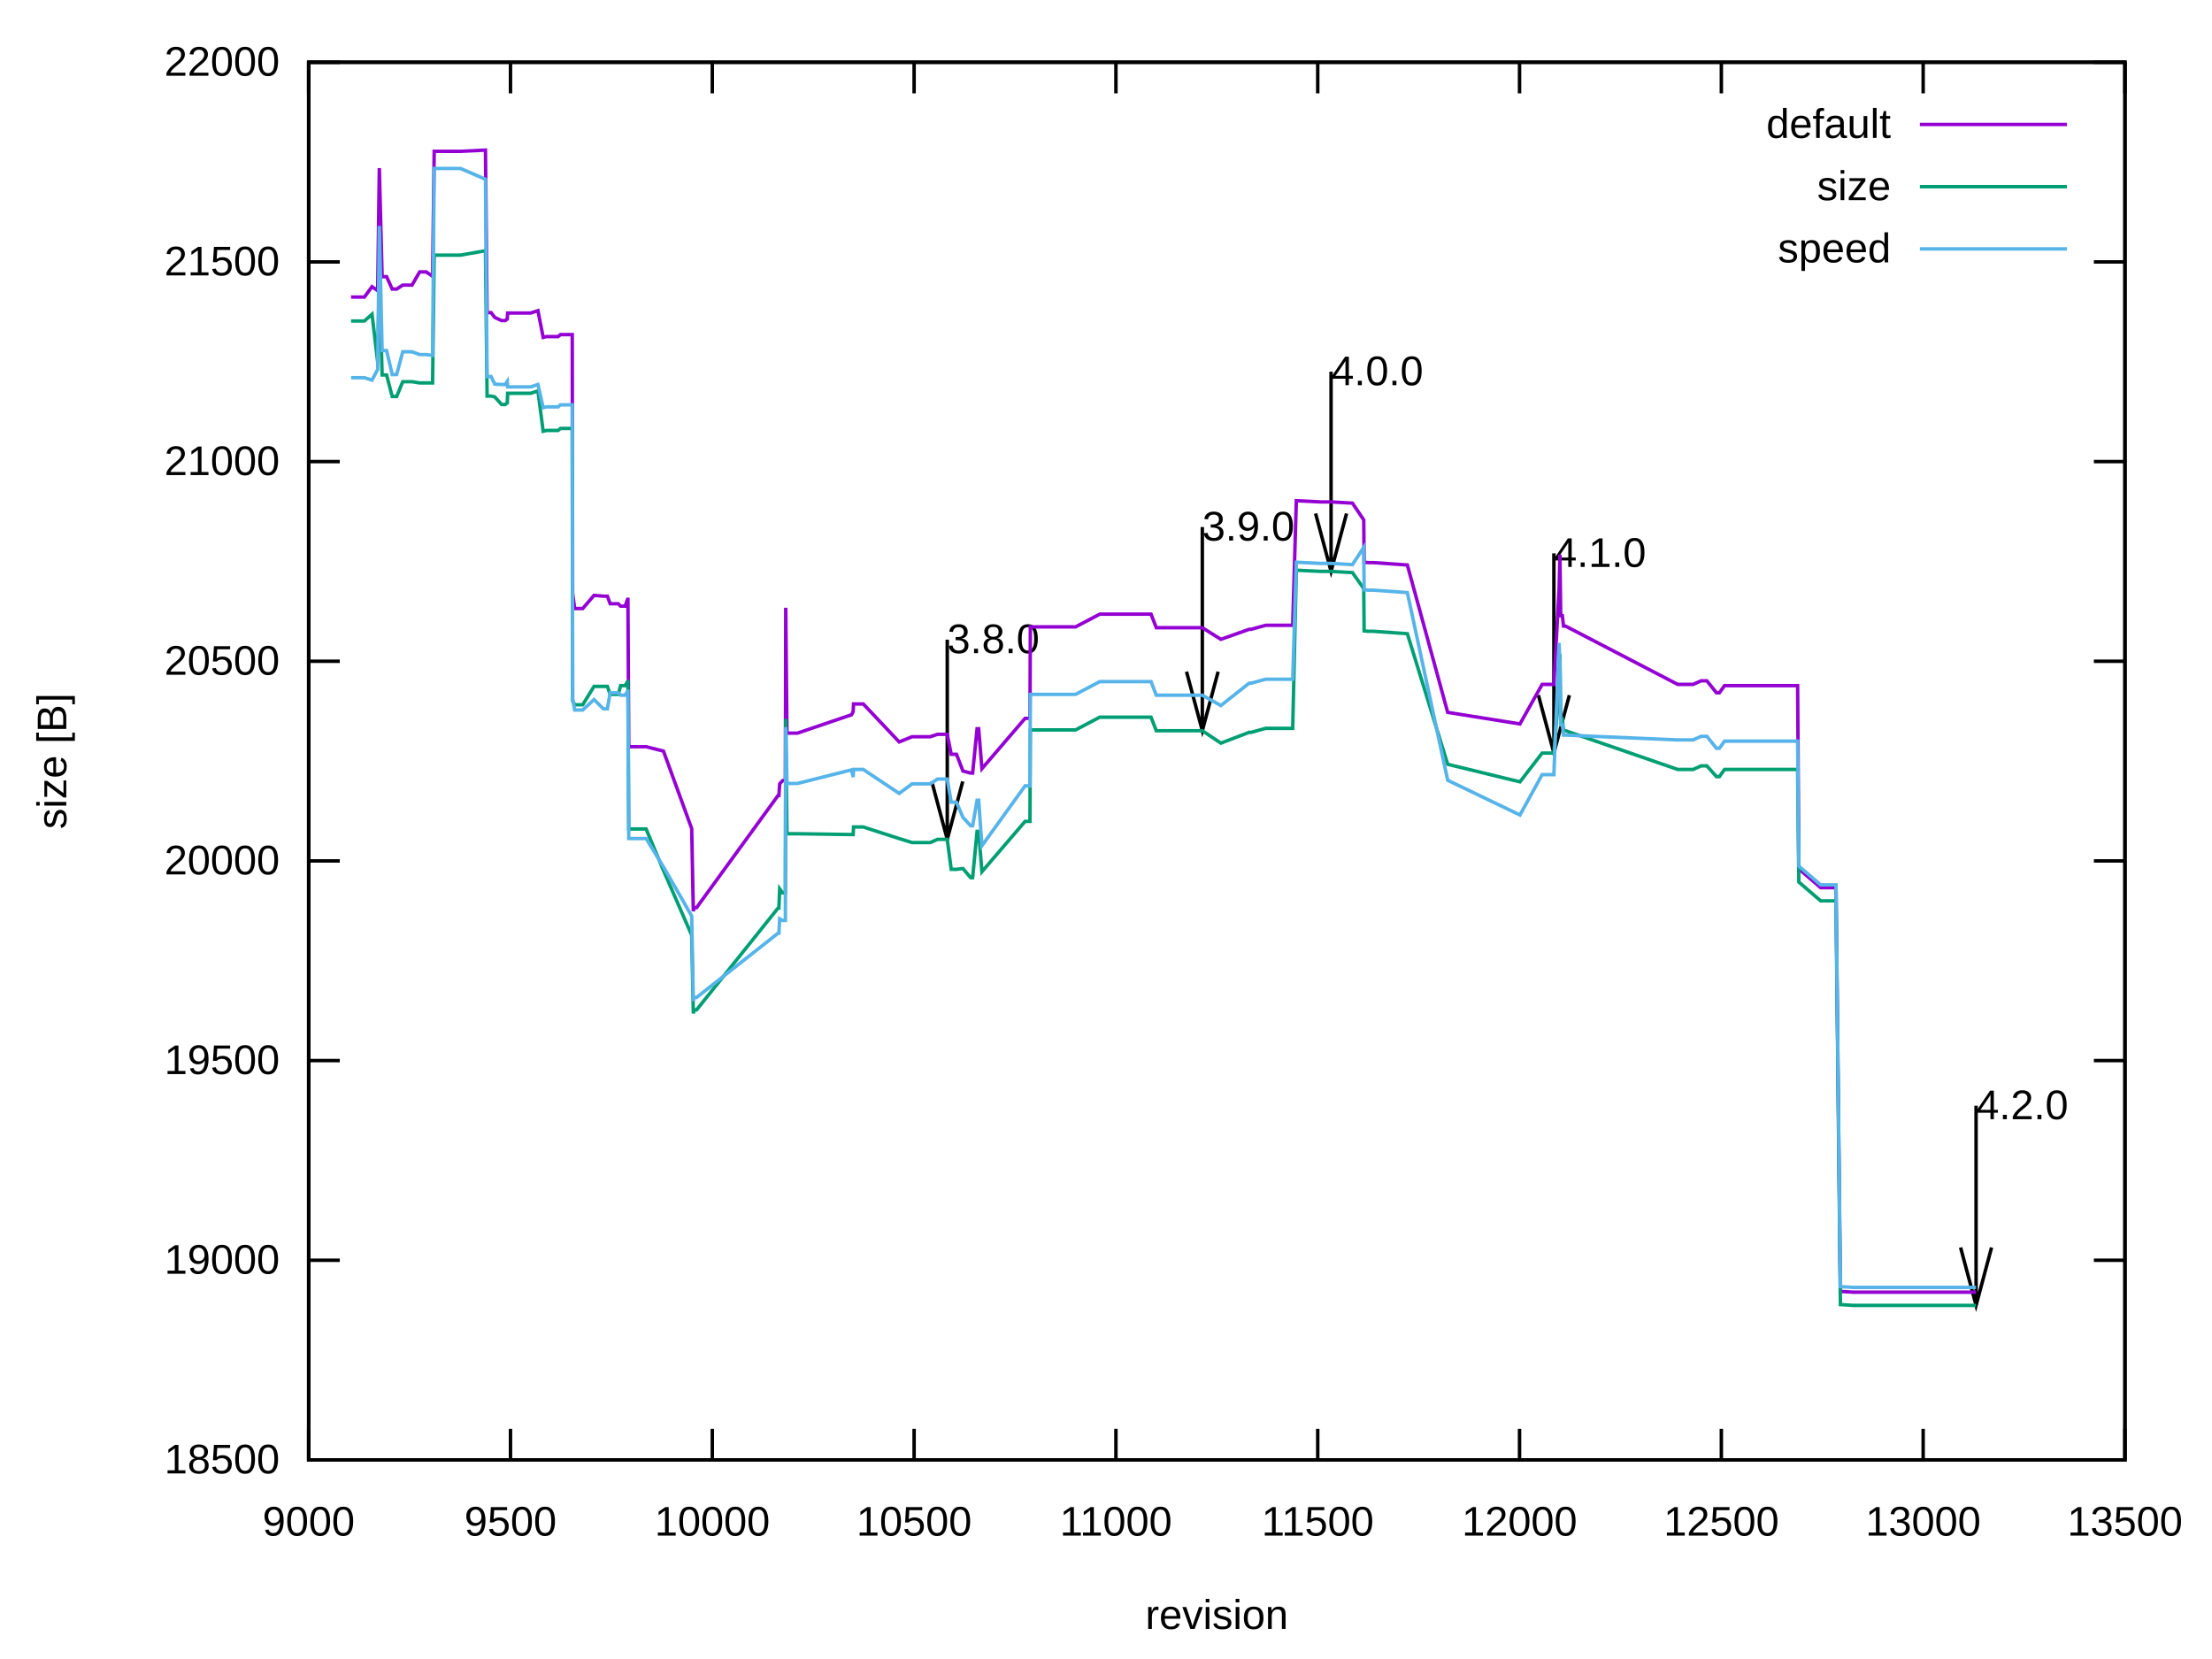
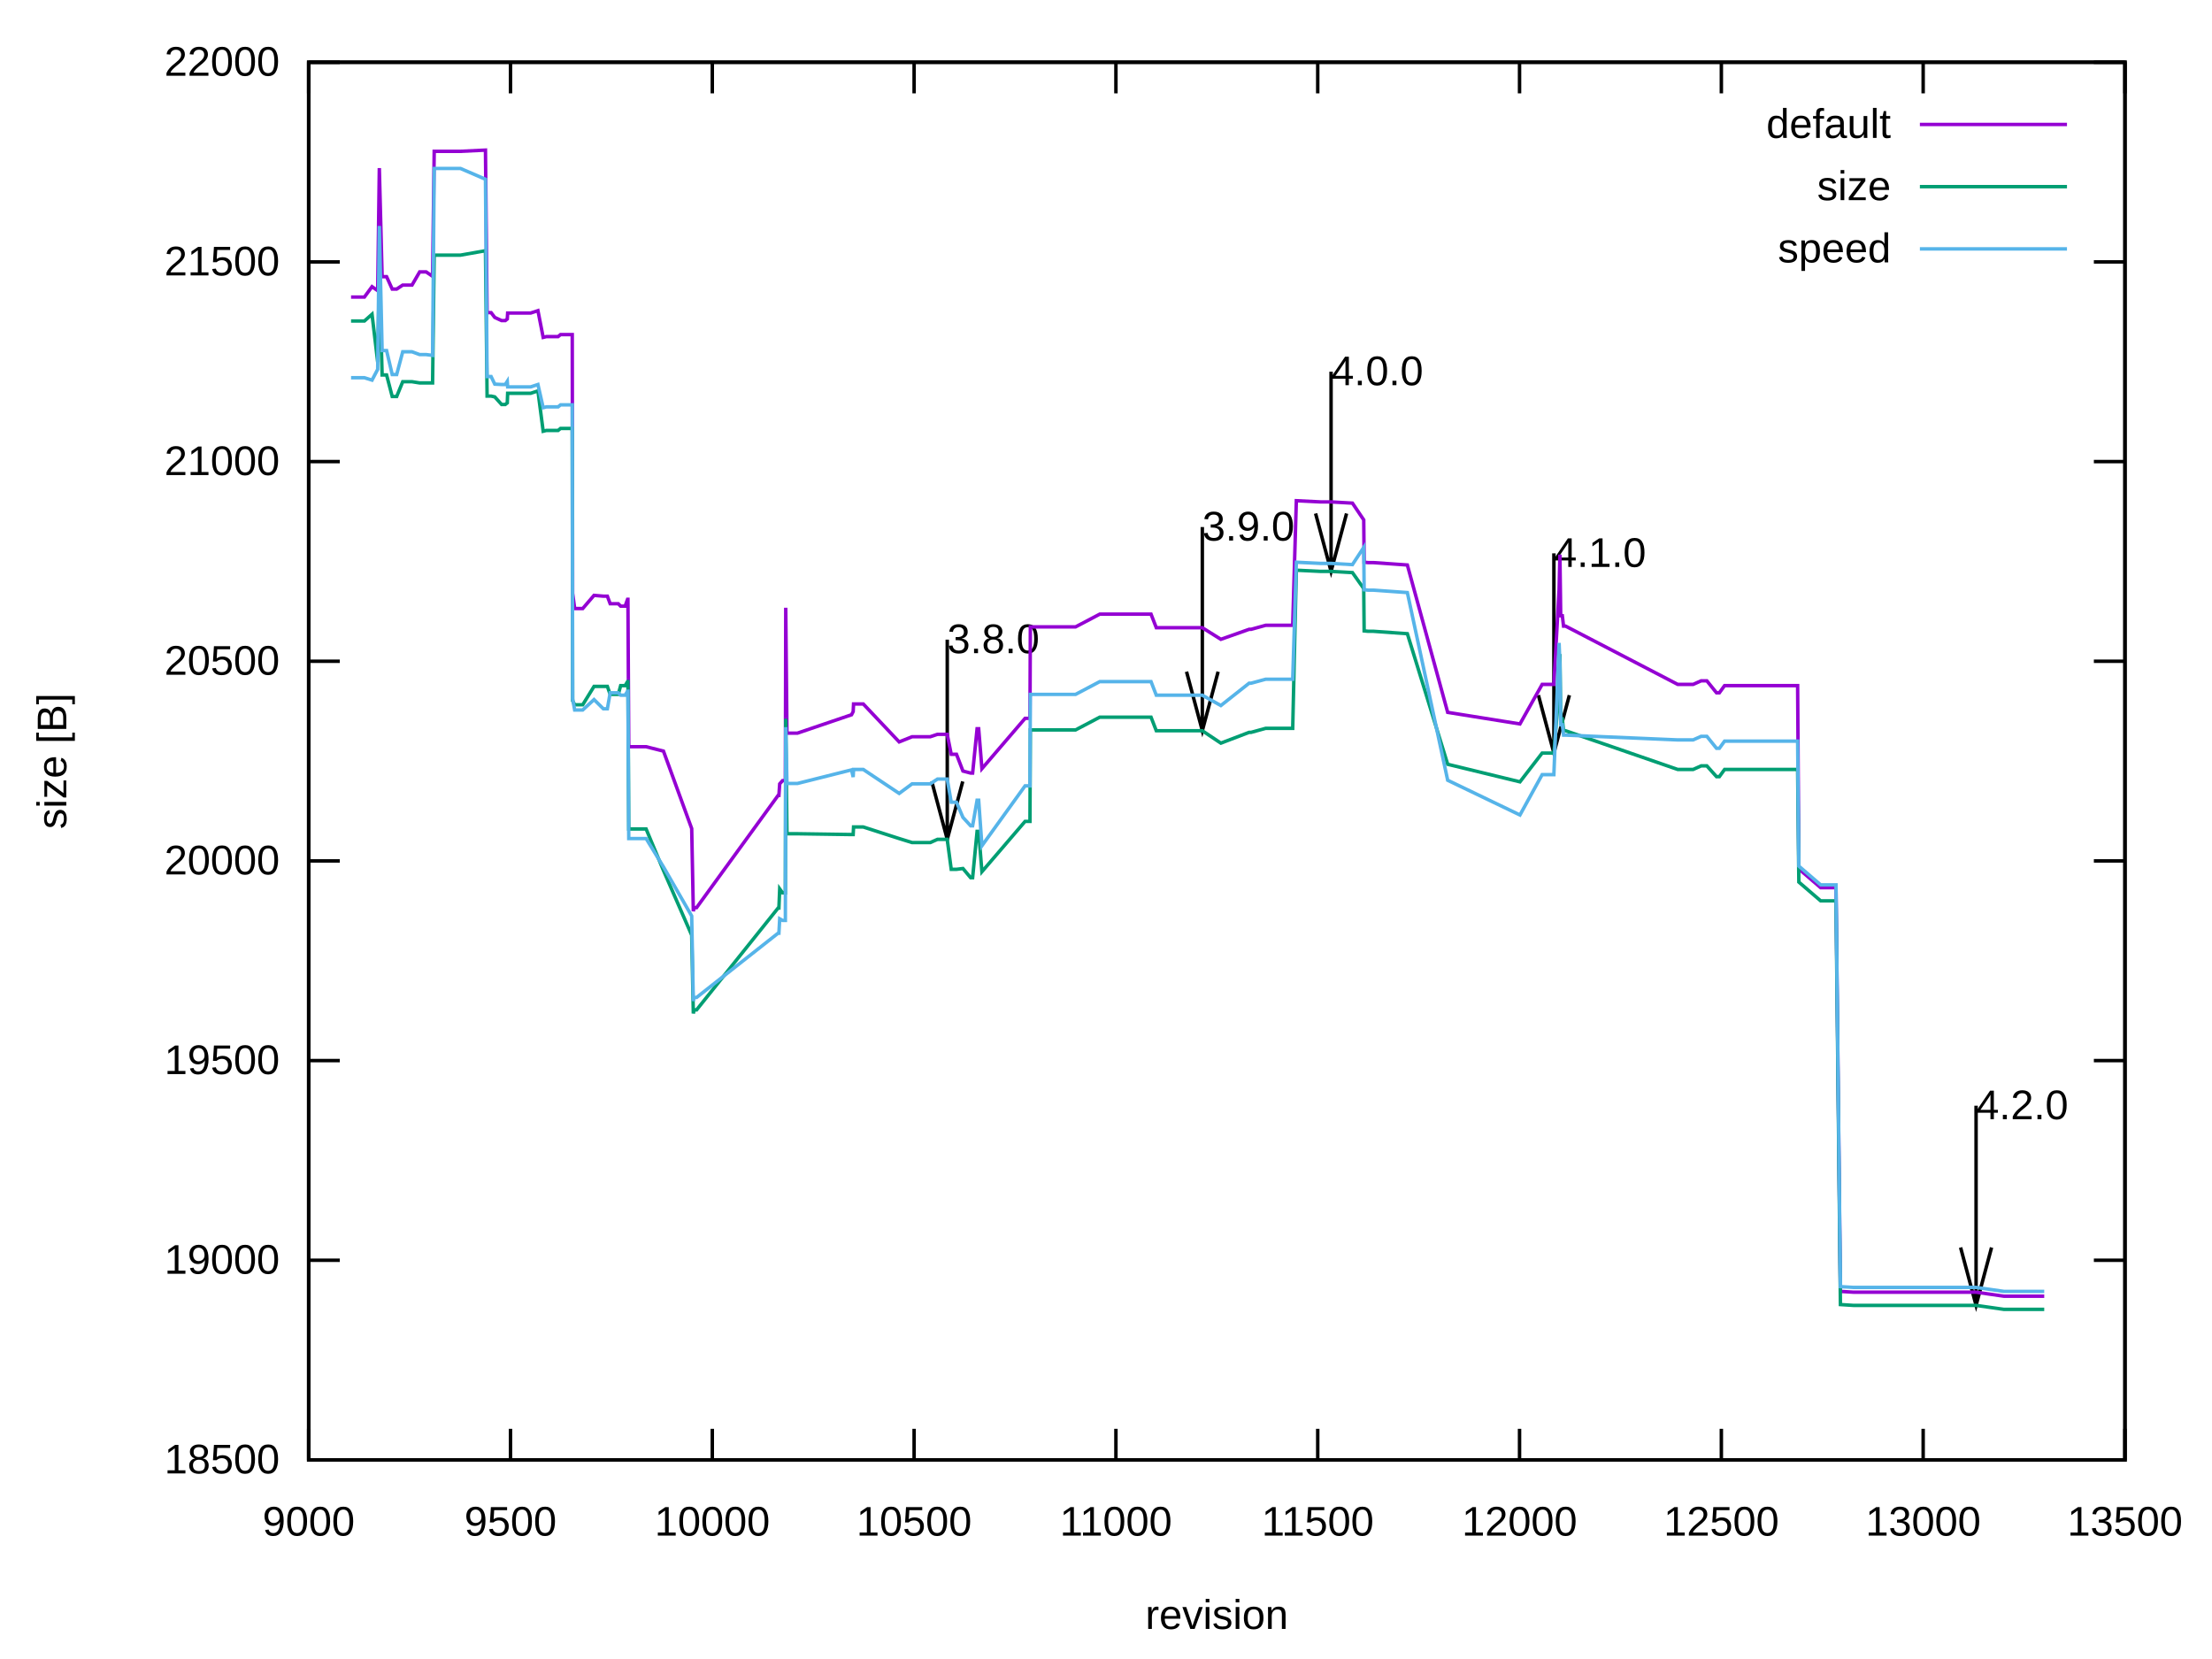
<svg xmlns="http://www.w3.org/2000/svg" xmlns:xlink="http://www.w3.org/1999/xlink" width="640" height="480" viewBox="0 0 640 480">
  <g id="gnuplot_canvas">
    <rect x="0" y="0" width="640" height="480" fill="none" />
    <defs>
      <circle id="gpDot" r="0.5" stroke-width="0.5" stroke="currentColor" />
      <path id="gpPt0" stroke-width="0.222" stroke="currentColor" d="M-1,0 h2 M0,-1 v2" />
      <path id="gpPt1" stroke-width="0.222" stroke="currentColor" d="M-1,-1 L1,1 M1,-1 L-1,1" />
      <path id="gpPt2" stroke-width="0.222" stroke="currentColor" d="M-1,0 L1,0 M0,-1 L0,1 M-1,-1 L1,1 M-1,1 L1,-1" />
      <rect id="gpPt3" stroke-width="0.222" stroke="currentColor" x="-1" y="-1" width="2" height="2" />
      <rect id="gpPt4" stroke-width="0.222" stroke="currentColor" fill="currentColor" x="-1" y="-1" width="2" height="2" />
      <circle id="gpPt5" stroke-width="0.222" stroke="currentColor" cx="0" cy="0" r="1" />
      <use xlink:href="#gpPt5" id="gpPt6" fill="currentColor" stroke="none" />
      <path id="gpPt7" stroke-width="0.222" stroke="currentColor" d="M0,-1.33 L-1.33,0.67 L1.33,0.67 z" />
      <use xlink:href="#gpPt7" id="gpPt8" fill="currentColor" stroke="none" />
      <use xlink:href="#gpPt7" id="gpPt9" stroke="currentColor" transform="rotate(180)" />
      <use xlink:href="#gpPt9" id="gpPt10" fill="currentColor" stroke="none" />
      <use xlink:href="#gpPt3" id="gpPt11" stroke="currentColor" transform="rotate(45)" />
      <use xlink:href="#gpPt11" id="gpPt12" fill="currentColor" stroke="none" />
      <path id="gpPt13" stroke-width="0.222" stroke="currentColor" d="M0,1.330 L1.265,0.411 L0.782,-1.067 L-0.782,-1.076 L-1.265,0.411 z" />
      <use xlink:href="#gpPt13" id="gpPt14" fill="currentColor" stroke="none" />
      <filter id="textbox" filterUnits="objectBoundingBox" x="0" y="0" height="1" width="1">
        <feFlood flood-color="white" flood-opacity="1" result="bgnd" />
        <feComposite in="SourceGraphic" in2="bgnd" operator="atop" />
      </filter>
      <filter id="greybox" filterUnits="objectBoundingBox" x="0" y="0" height="1" width="1">
        <feFlood flood-color="lightgrey" flood-opacity="1" result="grey" />
        <feComposite in="SourceGraphic" in2="grey" operator="atop" />
      </filter>
    </defs>
    <g fill="none" color="white" stroke="currentColor" stroke-width="1.00" stroke-linecap="butt" stroke-linejoin="miter">
</g>
    <g fill="none" color="black" stroke="currentColor" stroke-width="1.00" stroke-linecap="butt" stroke-linejoin="miter">
      <path stroke="black" d="M89.31,422.40 L98.31,422.40 M614.82,422.40 L605.82,422.40  " />
      <g transform="translate(80.92,426.30)" stroke="none" fill="black" font-family="Arial" font-size="12.00" text-anchor="end">
        <text>
          <tspan font-family="Arial"> 18500</tspan>
        </text>
      </g>
    </g>
    <g fill="none" color="black" stroke="currentColor" stroke-width="1.00" stroke-linecap="butt" stroke-linejoin="miter">
      <path stroke="black" d="M89.31,364.63 L98.31,364.63 M614.82,364.63 L605.82,364.63  " />
      <g transform="translate(80.92,368.53)" stroke="none" fill="black" font-family="Arial" font-size="12.00" text-anchor="end">
        <text>
          <tspan font-family="Arial"> 19000</tspan>
        </text>
      </g>
    </g>
    <g fill="none" color="black" stroke="currentColor" stroke-width="1.00" stroke-linecap="butt" stroke-linejoin="miter">
      <path stroke="black" d="M89.31,306.86 L98.31,306.86 M614.82,306.86 L605.82,306.86  " />
      <g transform="translate(80.92,310.76)" stroke="none" fill="black" font-family="Arial" font-size="12.00" text-anchor="end">
        <text>
          <tspan font-family="Arial"> 19500</tspan>
        </text>
      </g>
    </g>
    <g fill="none" color="black" stroke="currentColor" stroke-width="1.00" stroke-linecap="butt" stroke-linejoin="miter">
      <path stroke="black" d="M89.31,249.09 L98.31,249.09 M614.82,249.09 L605.82,249.09  " />
      <g transform="translate(80.92,252.99)" stroke="none" fill="black" font-family="Arial" font-size="12.00" text-anchor="end">
        <text>
          <tspan font-family="Arial"> 20000</tspan>
        </text>
      </g>
    </g>
    <g fill="none" color="black" stroke="currentColor" stroke-width="1.00" stroke-linecap="butt" stroke-linejoin="miter">
      <path stroke="black" d="M89.31,191.32 L98.31,191.32 M614.82,191.32 L605.82,191.32  " />
      <g transform="translate(80.92,195.22)" stroke="none" fill="black" font-family="Arial" font-size="12.00" text-anchor="end">
        <text>
          <tspan font-family="Arial"> 20500</tspan>
        </text>
      </g>
    </g>
    <g fill="none" color="black" stroke="currentColor" stroke-width="1.00" stroke-linecap="butt" stroke-linejoin="miter">
      <path stroke="black" d="M89.31,133.55 L98.31,133.55 M614.82,133.55 L605.82,133.55  " />
      <g transform="translate(80.92,137.45)" stroke="none" fill="black" font-family="Arial" font-size="12.00" text-anchor="end">
        <text>
          <tspan font-family="Arial"> 21000</tspan>
        </text>
      </g>
    </g>
    <g fill="none" color="black" stroke="currentColor" stroke-width="1.00" stroke-linecap="butt" stroke-linejoin="miter">
      <path stroke="black" d="M89.31,75.78 L98.31,75.78 M614.82,75.78 L605.82,75.78  " />
      <g transform="translate(80.92,79.68)" stroke="none" fill="black" font-family="Arial" font-size="12.00" text-anchor="end">
        <text>
          <tspan font-family="Arial"> 21500</tspan>
        </text>
      </g>
    </g>
    <g fill="none" color="black" stroke="currentColor" stroke-width="1.00" stroke-linecap="butt" stroke-linejoin="miter">
      <path stroke="black" d="M89.31,18.01 L98.31,18.01 M614.82,18.01 L605.82,18.01  " />
      <g transform="translate(80.92,21.91)" stroke="none" fill="black" font-family="Arial" font-size="12.00" text-anchor="end">
        <text>
          <tspan font-family="Arial"> 22000</tspan>
        </text>
      </g>
    </g>
    <g fill="none" color="black" stroke="currentColor" stroke-width="1.00" stroke-linecap="butt" stroke-linejoin="miter">
      <path stroke="black" d="M89.31,422.40 L89.31,413.40 M89.31,18.01 L89.31,27.01  " />
      <g transform="translate(89.31,444.30)" stroke="none" fill="black" font-family="Arial" font-size="12.00" text-anchor="middle">
        <text>
          <tspan font-family="Arial"> 9000</tspan>
        </text>
      </g>
    </g>
    <g fill="none" color="black" stroke="currentColor" stroke-width="1.00" stroke-linecap="butt" stroke-linejoin="miter">
      <path stroke="black" d="M147.70,422.40 L147.70,413.40 M147.70,18.01 L147.70,27.01  " />
      <g transform="translate(147.70,444.30)" stroke="none" fill="black" font-family="Arial" font-size="12.00" text-anchor="middle">
        <text>
          <tspan font-family="Arial"> 9500</tspan>
        </text>
      </g>
    </g>
    <g fill="none" color="black" stroke="currentColor" stroke-width="1.00" stroke-linecap="butt" stroke-linejoin="miter">
      <path stroke="black" d="M206.09,422.40 L206.09,413.40 M206.09,18.01 L206.09,27.01  " />
      <g transform="translate(206.09,444.30)" stroke="none" fill="black" font-family="Arial" font-size="12.00" text-anchor="middle">
        <text>
          <tspan font-family="Arial"> 10000</tspan>
        </text>
      </g>
    </g>
    <g fill="none" color="black" stroke="currentColor" stroke-width="1.00" stroke-linecap="butt" stroke-linejoin="miter">
      <path stroke="black" d="M264.48,422.40 L264.48,413.40 M264.48,18.01 L264.48,27.01  " />
      <g transform="translate(264.48,444.30)" stroke="none" fill="black" font-family="Arial" font-size="12.00" text-anchor="middle">
        <text>
          <tspan font-family="Arial"> 10500</tspan>
        </text>
      </g>
    </g>
    <g fill="none" color="black" stroke="currentColor" stroke-width="1.00" stroke-linecap="butt" stroke-linejoin="miter">
      <path stroke="black" d="M322.87,422.40 L322.87,413.40 M322.87,18.01 L322.87,27.01  " />
      <g transform="translate(322.87,444.30)" stroke="none" fill="black" font-family="Arial" font-size="12.00" text-anchor="middle">
        <text>
          <tspan font-family="Arial"> 11000</tspan>
        </text>
      </g>
    </g>
    <g fill="none" color="black" stroke="currentColor" stroke-width="1.00" stroke-linecap="butt" stroke-linejoin="miter">
      <path stroke="black" d="M381.26,422.40 L381.26,413.40 M381.26,18.01 L381.26,27.01  " />
      <g transform="translate(381.26,444.30)" stroke="none" fill="black" font-family="Arial" font-size="12.00" text-anchor="middle">
        <text>
          <tspan font-family="Arial"> 11500</tspan>
        </text>
      </g>
    </g>
    <g fill="none" color="black" stroke="currentColor" stroke-width="1.00" stroke-linecap="butt" stroke-linejoin="miter">
      <path stroke="black" d="M439.65,422.40 L439.65,413.40 M439.65,18.01 L439.65,27.01  " />
      <g transform="translate(439.65,444.30)" stroke="none" fill="black" font-family="Arial" font-size="12.00" text-anchor="middle">
        <text>
          <tspan font-family="Arial"> 12000</tspan>
        </text>
      </g>
    </g>
    <g fill="none" color="black" stroke="currentColor" stroke-width="1.00" stroke-linecap="butt" stroke-linejoin="miter">
      <path stroke="black" d="M498.04,422.40 L498.04,413.40 M498.04,18.01 L498.04,27.01  " />
      <g transform="translate(498.04,444.30)" stroke="none" fill="black" font-family="Arial" font-size="12.00" text-anchor="middle">
        <text>
          <tspan font-family="Arial"> 12500</tspan>
        </text>
      </g>
    </g>
    <g fill="none" color="black" stroke="currentColor" stroke-width="1.00" stroke-linecap="butt" stroke-linejoin="miter">
      <path stroke="black" d="M556.43,422.40 L556.43,413.40 M556.43,18.01 L556.43,27.01  " />
      <g transform="translate(556.43,444.30)" stroke="none" fill="black" font-family="Arial" font-size="12.00" text-anchor="middle">
        <text>
          <tspan font-family="Arial"> 13000</tspan>
        </text>
      </g>
    </g>
    <g fill="none" color="black" stroke="currentColor" stroke-width="1.00" stroke-linecap="butt" stroke-linejoin="miter">
      <path stroke="black" d="M614.82,422.40 L614.82,413.40 M614.82,18.01 L614.82,27.01  " />
      <g transform="translate(614.82,444.30)" stroke="none" fill="black" font-family="Arial" font-size="12.00" text-anchor="middle">
        <text>
          <tspan font-family="Arial"> 13500</tspan>
        </text>
      </g>
    </g>
    <g fill="none" color="black" stroke="currentColor" stroke-width="1.00" stroke-linecap="butt" stroke-linejoin="miter">
</g>
    <g fill="none" color="black" stroke="currentColor" stroke-width="1.00" stroke-linecap="butt" stroke-linejoin="miter">
      <path stroke="black" d="M89.31,18.01 L89.31,422.40 L614.82,422.40 L614.82,18.01 L89.31,18.01 Z  " />
      <g transform="translate(274.06,188.98)" stroke="none" fill="black" font-family="Arial" font-size="12.00" text-anchor="start">
        <text>
          <tspan font-family="Arial">3.8.0</tspan>
        </text>
      </g>
      <g transform="translate(347.86,156.40)" stroke="none" fill="black" font-family="Arial" font-size="12.00" text-anchor="start">
        <text>
          <tspan font-family="Arial">3.9.0</tspan>
        </text>
      </g>
      <g transform="translate(385.11,111.45)" stroke="none" fill="black" font-family="Arial" font-size="12.00" text-anchor="start">
        <text>
          <tspan font-family="Arial">4.0.0</tspan>
        </text>
      </g>
      <g transform="translate(449.58,164.02)" stroke="none" fill="black" font-family="Arial" font-size="12.00" text-anchor="start">
        <text>
          <tspan font-family="Arial">4.1.0</tspan>
        </text>
      </g>
      <g transform="translate(571.73,323.82)" stroke="none" fill="black" font-family="Arial" font-size="12.00" text-anchor="start">
        <text>
          <tspan font-family="Arial">4.2.0</tspan>
        </text>
      </g>
      <path stroke="black" d="M269.59,226.10 L274.07,242.84 L278.55,226.10 M274.07,185.07 L274.07,242.84 M343.30,194.34 L347.87,211.41 L352.44,194.34   M347.87,152.49 L347.87,211.41 M380.64,148.57 L385.12,165.31 L389.60,148.57 M385.12,107.54 L385.12,165.31 M445.11,201.14   L449.59,217.88 L454.07,201.14 M449.59,160.11 L449.59,217.88 M567.26,360.94 L571.74,377.68 L576.22,360.94 M571.74,319.91   L571.74,377.68  " />
    </g>
    <g fill="none" color="black" stroke="currentColor" stroke-width="1.00" stroke-linecap="butt" stroke-linejoin="miter">
      <g transform="translate(19.18,220.21) rotate(270)" stroke="none" fill="black" font-family="Arial" font-size="12.00" text-anchor="middle">
        <text>
          <tspan font-family="Arial">size [B]</tspan>
        </text>
      </g>
    </g>
    <g fill="none" color="black" stroke="currentColor" stroke-width="1.00" stroke-linecap="butt" stroke-linejoin="miter">
      <g transform="translate(352.06,471.30)" stroke="none" fill="black" font-family="Arial" font-size="12.00" text-anchor="middle">
        <text>
          <tspan font-family="Arial">revision</tspan>
        </text>
      </g>
    </g>
    <g fill="none" color="black" stroke="currentColor" stroke-width="1.00" stroke-linecap="butt" stroke-linejoin="miter">
</g>
    <g id="gnuplot_plot_1">
      <g fill="none" color="black" stroke="currentColor" stroke-width="1.00" stroke-linecap="butt" stroke-linejoin="miter">
        <g transform="translate(547.09,39.91)" stroke="none" fill="black" font-family="Arial" font-size="12.00" text-anchor="end">
          <text>
            <tspan font-family="Arial">default</tspan>
          </text>
        </g>
      </g>
      <g fill="none" color="black" stroke="currentColor" stroke-width="1.00" stroke-linecap="butt" stroke-linejoin="miter">
-         <path stroke="rgb(148,   0, 211)" d="M555.48,36.01 L598.04,36.01 M101.57,85.95 L103.32,85.95 L103.79,85.95 L104.14,85.95 L105.43,85.95 L107.64,82.94   L109.28,84.10 L109.75,48.63 L110.56,80.05 L111.15,80.05 L111.61,80.05 L111.85,80.05 L113.48,83.64 L113.60,83.64   L114.77,83.64 L116.52,82.48 L119.21,82.48 L121.42,78.67 L123.29,78.67 L125.16,79.94 L125.63,43.78 L126.56,43.78   L130.65,43.78 L133.22,43.78 L140.46,43.43 L140.93,90.45 L141.28,90.45 L142.09,90.45 L143.15,91.84 L145.13,92.76   L146.18,92.76 L146.77,92.30 L146.88,90.57 L147.47,90.57 L150.15,90.57 L152.37,90.57 L153.54,90.57 L155.64,89.88   L157.16,97.62 L158.09,97.39 L158.91,97.39 L159.49,97.39 L159.61,97.39 L159.73,97.39 L159.85,97.39 L161.48,97.39   L162.18,96.81 L163.11,96.81 L163.47,96.81 L163.58,96.81 L163.70,96.81 L163.82,96.81 L164.05,96.81 L164.63,96.81   L164.75,96.81 L165.10,96.81 L165.33,96.81 L165.57,96.81 L165.68,171.68 L166.27,176.07 L166.62,176.07 L166.85,176.07   L166.97,176.07 L167.09,176.07 L168.60,176.07 L171.87,172.26 L174.56,172.49 L175.73,172.49 L176.54,174.68 L177.01,174.68   L178.18,174.68 L178.53,174.68 L178.65,174.68 L178.76,174.68 L178.88,174.68 L179.58,175.38 L180.87,175.38 L181.57,173.41   L181.68,173.41 L181.92,216.05 L182.38,216.05 L183.08,216.05 L183.55,216.05 L183.67,216.05 L184.49,216.05 L184.84,216.05   L184.95,216.05 L185.07,216.05 L186.24,216.05 L186.47,216.05 L186.94,216.05 L191.96,217.32 L200.13,239.73 L200.60,263.65   L200.83,262.61 L200.95,262.61 L201.54,262.61 L225.13,230.14 L225.36,230.14 L225.59,226.79 L226.41,225.87 L227.23,225.87   L227.34,175.84 L227.69,212.12 L228.51,212.12 L230.50,212.12 L230.73,212.12 L246.38,206.80 L246.85,205.88 L246.96,203.68   L248.83,203.68 L248.95,203.68 L249.77,203.68 L260.16,214.66 L263.90,213.16 L265.65,213.16 L269.15,213.16 L271.25,212.46   L274.06,212.46 L275.22,218.24 L276.27,218.24 L276.74,218.24 L278.61,223.09 L280.83,223.67 L281.41,223.67 L282.70,210.85   L283.16,210.85 L284.10,222.40 L296.59,207.84 L297.41,207.84 L297.88,207.84 L298.00,207.84 L298.11,181.38 L298.35,181.38   L299.51,181.38 L311.19,181.38 L318.20,177.69 L319.83,177.69 L333.03,177.69 L334.55,181.61 L340.39,181.61 L347.86,181.61   L353.23,184.97 L361.41,182.08 L361.99,182.08 L366.20,180.92 L373.67,180.92 L374.02,180.92 L375.07,144.87 L382.08,145.22   L382.31,145.22 L385.11,145.22 L391.30,145.57 L394.57,150.42 L394.69,162.67 L395.86,162.78 L396.44,162.78 L396.56,162.78   L397.26,162.78 L397.38,162.78 L407.19,163.47 L418.86,206.11 L439.77,209.46 L446.19,198.02 L449.58,198.02 L451.09,170.64   L451.33,160.47 L451.56,178.15 L452.03,178.15 L452.38,181.15 L452.96,181.15 L485.43,198.02 L488.11,198.02 L489.87,198.02   L492.20,196.98 L493.84,196.98 L496.64,200.45 L497.46,200.45 L498.97,198.37 L514.62,198.37 L518.24,198.37 L520.11,198.37   L520.46,251.40 L526.77,256.83 L531.21,256.83 L532.49,373.64 L536.23,373.87 L540.31,373.87 L541.83,373.87 L543.70,373.87   L544.75,373.87 L552.81,373.87 L571.73,373.87  " />
+         <path stroke="rgb(148,   0, 211)" d="M555.48,36.01 L598.04,36.01 M101.57,85.95 L103.32,85.95 L103.79,85.95 L104.14,85.95 L105.43,85.95 L107.64,82.94   L109.28,84.10 L109.75,48.63 L110.56,80.05 L111.15,80.05 L111.61,80.05 L111.85,80.05 L113.48,83.64 L113.60,83.64   L114.77,83.64 L116.52,82.48 L119.21,82.48 L121.42,78.67 L123.29,78.67 L125.16,79.94 L125.63,43.78 L126.56,43.78   L130.65,43.78 L133.22,43.78 L140.46,43.43 L140.93,90.45 L141.28,90.45 L142.09,90.45 L143.15,91.84 L145.13,92.76   L146.18,92.76 L146.77,92.30 L146.88,90.57 L147.47,90.57 L150.15,90.57 L152.37,90.57 L153.54,90.57 L155.64,89.88   L157.16,97.62 L158.09,97.39 L158.91,97.39 L159.49,97.39 L159.61,97.39 L159.73,97.39 L159.85,97.39 L161.48,97.39   L162.18,96.81 L163.11,96.81 L163.47,96.81 L163.58,96.81 L163.70,96.81 L163.82,96.81 L164.05,96.81 L164.63,96.81   L164.75,96.81 L165.10,96.81 L165.33,96.81 L165.57,96.81 L165.68,171.68 L166.27,176.07 L166.62,176.07 L166.85,176.07   L166.97,176.07 L167.09,176.07 L168.60,176.07 L171.87,172.26 L174.56,172.49 L175.73,172.49 L176.54,174.68 L177.01,174.68   L178.18,174.68 L178.53,174.68 L178.65,174.68 L178.76,174.68 L178.88,174.68 L179.58,175.38 L180.87,175.38 L181.57,173.41   L181.68,173.41 L181.92,216.05 L182.38,216.05 L183.08,216.05 L183.55,216.05 L183.67,216.05 L184.49,216.05 L184.84,216.05   L184.95,216.05 L185.07,216.05 L186.24,216.05 L186.47,216.05 L186.94,216.05 L191.96,217.32 L200.13,239.73 L200.60,263.65   L200.83,262.61 L200.95,262.61 L201.54,262.61 L225.13,230.14 L225.36,230.14 L225.59,226.79 L226.41,225.87 L227.23,225.87   L227.34,175.84 L227.69,212.12 L228.51,212.12 L230.50,212.12 L230.73,212.12 L246.38,206.80 L246.85,205.88 L246.96,203.68   L248.83,203.68 L248.95,203.68 L249.77,203.68 L260.16,214.66 L263.90,213.16 L265.65,213.16 L269.15,213.16 L271.25,212.46   L274.06,212.46 L275.22,218.24 L276.27,218.24 L276.74,218.24 L278.61,223.09 L280.83,223.67 L281.41,223.67 L282.70,210.85   L283.16,210.85 L284.10,222.40 L296.59,207.84 L297.41,207.84 L297.88,207.84 L298.00,207.84 L298.11,181.38 L298.35,181.38   L299.51,181.38 L311.19,181.38 L318.20,177.69 L319.83,177.69 L333.03,177.69 L334.55,181.61 L340.39,181.61 L347.86,181.61   L353.23,184.97 L361.41,182.08 L361.99,182.08 L366.20,180.92 L373.67,180.92 L374.02,180.92 L375.07,144.87 L382.08,145.22   L382.31,145.22 L385.11,145.22 L391.30,145.57 L394.57,150.42 L394.69,162.67 L395.86,162.78 L396.44,162.78 L396.56,162.78   L397.26,162.78 L397.38,162.78 L407.19,163.47 L418.86,206.11 L439.77,209.46 L446.19,198.02 L449.58,198.02 L451.09,170.64   L451.33,160.47 L451.56,178.15 L452.03,178.15 L452.38,181.15 L452.96,181.15 L485.43,198.02 L488.11,198.02 L489.87,198.02   L492.20,196.98 L493.84,196.98 L496.64,200.45 L497.46,200.45 L498.97,198.37 L514.62,198.37 L518.24,198.37 L520.11,198.37   L520.46,251.40 L526.77,256.83 L531.21,256.83 L532.49,373.64 L536.23,373.87 L540.31,373.87 L541.83,373.87 L543.70,373.87   L544.75,373.87 L552.81,373.87 L571.73,373.87 L579.79,375.03 L591.46,375.03  " />
      </g>
    </g>
    <g id="gnuplot_plot_2">
      <g fill="none" color="black" stroke="currentColor" stroke-width="1.00" stroke-linecap="butt" stroke-linejoin="miter">
        <g transform="translate(547.09,57.91)" stroke="none" fill="black" font-family="Arial" font-size="12.00" text-anchor="end">
          <text>
            <tspan font-family="Arial">size</tspan>
          </text>
        </g>
      </g>
      <g fill="none" color="black" stroke="currentColor" stroke-width="1.00" stroke-linecap="butt" stroke-linejoin="miter">
-         <path stroke="rgb(  0, 158, 115)" d="M555.48,54.01 L598.04,54.01 M101.57,92.88 L103.32,92.88 L103.79,92.88 L104.14,92.88 L105.43,92.88 L107.64,90.92   L109.28,104.78 L109.75,78.78 L110.56,108.48 L111.15,108.48 L111.61,108.48 L111.85,108.48 L113.48,114.72 L113.60,114.72   L114.77,114.72 L116.52,110.44 L119.21,110.44 L121.42,110.79 L123.29,110.79 L125.16,110.79 L125.63,73.82 L126.56,73.82   L130.65,73.82 L133.22,73.82 L140.46,72.54 L140.93,114.60 L141.28,114.60 L142.09,114.60 L143.15,114.83 L145.13,117.03   L146.18,117.03 L146.77,116.57 L146.88,113.79 L147.47,113.79 L150.15,113.79 L152.37,113.79 L153.54,113.79 L155.64,113.10   L157.16,124.77 L158.09,124.54 L158.91,124.54 L159.49,124.54 L159.61,124.54 L159.73,124.54 L159.85,124.54 L161.48,124.54   L162.18,123.96 L163.11,123.96 L163.47,123.96 L163.58,123.96 L163.70,123.96 L163.82,123.96 L164.05,123.96 L164.63,123.96   L164.75,123.96 L165.10,123.96 L165.33,123.96 L165.57,123.96 L165.68,202.76 L166.27,203.91 L166.62,203.91 L166.85,203.91   L166.97,203.91 L167.09,203.91 L168.60,203.91 L171.87,198.60 L174.56,198.60 L175.73,198.60 L176.54,200.91 L177.01,200.91   L178.18,200.91 L178.53,200.91 L178.65,200.91 L178.76,200.91 L178.88,200.91 L179.58,198.37 L180.87,198.37 L181.57,197.21   L181.68,197.21 L181.92,239.85 L182.38,239.85 L183.08,239.85 L183.55,239.85 L183.67,239.85 L184.49,239.85 L184.84,239.85   L184.95,239.85 L185.07,239.85 L186.24,239.85 L186.47,239.85 L186.94,239.85 L191.96,251.86 L200.13,270.58 L200.60,293.23   L200.83,292.19 L200.95,292.19 L201.54,292.19 L225.13,262.72 L225.36,262.72 L225.59,257.18 L226.41,258.33 L227.23,258.33   L227.34,207.96 L227.69,241.23 L228.51,241.23 L230.50,241.23 L230.73,241.23 L246.38,241.46 L246.85,241.46 L246.96,239.27   L248.83,239.27 L248.95,239.27 L249.77,239.27 L260.16,242.62 L263.90,243.78 L265.65,243.78 L269.15,243.78 L271.25,242.85   L274.06,242.85 L275.22,251.52 L276.27,251.52 L276.74,251.52 L278.61,251.29 L280.83,253.94 L281.41,253.94 L282.70,240.54   L283.16,240.54 L284.10,252.21 L296.59,237.65 L297.41,237.65 L297.88,237.65 L298.00,237.65 L298.11,211.19 L298.35,211.19   L299.51,211.19 L311.19,211.19 L318.20,207.50 L319.83,207.50 L333.03,207.50 L334.55,211.42 L340.39,211.42 L347.86,211.42   L353.23,215.01 L361.41,211.89 L361.99,211.89 L366.20,210.73 L373.67,210.73 L374.02,210.73 L375.07,164.98 L382.08,165.32   L382.31,165.32 L385.11,165.32 L391.30,165.67 L394.57,170.29 L394.69,182.54 L395.86,182.65 L396.44,182.65 L396.56,182.65   L397.26,182.65 L397.38,182.65 L407.19,183.35 L418.86,221.13 L439.77,226.21 L446.19,217.89 L449.58,217.89 L451.09,199.29   L451.33,189.24 L451.56,207.96 L452.03,207.96 L452.38,211.42 L452.96,211.42 L485.43,222.63 L488.11,222.63 L489.87,222.63   L492.20,221.59 L493.84,221.59 L496.64,224.71 L497.46,224.71 L498.97,222.63 L514.62,222.63 L518.24,222.63 L520.11,222.63   L520.46,255.21 L526.77,260.64 L531.21,260.64 L532.49,377.45 L536.23,377.69 L540.31,377.69 L541.83,377.69 L543.70,377.69   L544.75,377.69 L552.81,377.69 L571.73,377.69  " />
+         <path stroke="rgb(  0, 158, 115)" d="M555.48,54.01 L598.04,54.01 M101.57,92.88 L103.32,92.88 L103.79,92.88 L104.14,92.88 L105.43,92.88 L107.64,90.92   L109.28,104.78 L109.75,78.78 L110.56,108.48 L111.15,108.48 L111.61,108.48 L111.85,108.48 L113.48,114.72 L113.60,114.72   L114.77,114.72 L116.52,110.44 L119.21,110.44 L121.42,110.79 L123.29,110.79 L125.16,110.79 L125.63,73.82 L126.56,73.82   L130.65,73.82 L133.22,73.82 L140.46,72.54 L140.93,114.60 L141.28,114.60 L142.09,114.60 L143.15,114.83 L145.13,117.03   L146.18,117.03 L146.77,116.57 L146.88,113.79 L147.47,113.79 L150.15,113.79 L152.37,113.79 L153.54,113.79 L155.64,113.10   L157.16,124.77 L158.09,124.54 L158.91,124.54 L159.49,124.54 L159.61,124.54 L159.73,124.54 L159.85,124.54 L161.48,124.54   L162.18,123.96 L163.11,123.96 L163.47,123.96 L163.58,123.96 L163.70,123.96 L163.82,123.96 L164.05,123.96 L164.63,123.96   L164.75,123.96 L165.10,123.96 L165.33,123.96 L165.57,123.96 L165.68,202.76 L166.27,203.91 L166.62,203.91 L166.85,203.91   L166.97,203.91 L167.09,203.91 L168.60,203.91 L171.87,198.60 L174.56,198.60 L175.73,198.60 L176.54,200.91 L177.01,200.91   L178.18,200.91 L178.53,200.91 L178.65,200.91 L178.76,200.91 L178.88,200.91 L179.58,198.37 L180.87,198.37 L181.57,197.21   L181.68,197.21 L181.92,239.85 L182.38,239.85 L183.08,239.85 L183.55,239.85 L183.67,239.85 L184.49,239.85 L184.84,239.85   L184.95,239.85 L185.07,239.85 L186.24,239.85 L186.47,239.85 L186.94,239.85 L191.96,251.86 L200.13,270.58 L200.60,293.23   L200.83,292.19 L200.95,292.19 L201.54,292.19 L225.13,262.72 L225.36,262.72 L225.59,257.18 L226.41,258.33 L227.23,258.33   L227.34,207.96 L227.69,241.23 L228.51,241.23 L230.50,241.23 L230.73,241.23 L246.38,241.46 L246.85,241.46 L246.96,239.27   L248.83,239.27 L248.95,239.27 L249.77,239.27 L260.16,242.62 L263.90,243.78 L265.65,243.78 L269.15,243.78 L271.25,242.85   L274.06,242.85 L275.22,251.52 L276.27,251.52 L276.74,251.52 L278.61,251.29 L280.83,253.94 L281.41,253.94 L282.70,240.54   L283.16,240.54 L284.10,252.21 L296.59,237.65 L297.41,237.65 L297.88,237.65 L298.00,237.65 L298.11,211.19 L298.35,211.19   L299.51,211.19 L311.19,211.19 L318.20,207.50 L319.83,207.50 L333.03,207.50 L334.55,211.42 L340.39,211.42 L347.86,211.42   L353.23,215.01 L361.41,211.89 L361.99,211.89 L366.20,210.73 L373.67,210.73 L374.02,210.73 L375.07,164.98 L382.08,165.32   L382.31,165.32 L385.11,165.32 L391.30,165.67 L394.57,170.29 L394.69,182.54 L395.86,182.65 L396.44,182.65 L396.56,182.65   L397.26,182.65 L397.38,182.65 L407.19,183.35 L418.86,221.13 L439.77,226.21 L446.19,217.89 L449.58,217.89 L451.09,199.29   L451.33,189.24 L451.56,207.96 L452.03,207.96 L452.38,211.42 L452.96,211.42 L485.43,222.63 L488.11,222.63 L489.87,222.63   L492.20,221.59 L493.84,221.59 L496.64,224.71 L497.46,224.71 L498.97,222.63 L514.62,222.63 L518.24,222.63 L520.11,222.63   L520.46,255.21 L526.77,260.64 L531.21,260.64 L532.49,377.45 L536.23,377.69 L540.31,377.69 L541.83,377.69 L543.70,377.69   L544.75,377.69 L552.81,377.69 L571.73,377.69 L579.79,378.84 L591.46,378.84  " />
      </g>
    </g>
    <g id="gnuplot_plot_3">
      <g fill="none" color="black" stroke="currentColor" stroke-width="1.00" stroke-linecap="butt" stroke-linejoin="miter">
        <g transform="translate(547.09,75.91)" stroke="none" fill="black" font-family="Arial" font-size="12.00" text-anchor="end">
          <text>
            <tspan font-family="Arial">speed</tspan>
          </text>
        </g>
      </g>
      <g fill="none" color="black" stroke="currentColor" stroke-width="1.00" stroke-linecap="butt" stroke-linejoin="miter">
-         <path stroke="rgb( 86, 180, 233)" d="M555.48,72.01 L598.04,72.01 M101.57,109.29 L103.32,109.29 L103.79,109.29 L104.14,109.29 L105.43,109.29 L107.64,109.98   L109.28,106.86 L109.75,65.38 L110.56,101.43 L111.15,101.43 L111.61,101.43 L111.85,101.43 L113.48,108.36 L113.60,108.36   L114.77,108.36 L116.52,101.78 L119.21,101.78 L121.42,102.59 L123.29,102.59 L125.16,102.82 L125.63,48.74 L126.56,48.74   L130.65,48.74 L133.22,48.74 L140.46,51.86 L140.93,108.94 L141.28,108.94 L142.09,108.94 L143.15,111.14 L145.13,111.25   L146.18,111.25 L146.77,110.33 L146.88,111.94 L147.47,111.94 L150.15,111.94 L152.37,111.94 L153.54,111.94 L155.64,111.25   L157.16,117.95 L158.09,117.72 L158.91,117.72 L159.49,117.72 L159.61,117.72 L159.73,117.72 L159.85,117.72 L161.48,117.72   L162.18,117.14 L163.11,117.14 L163.47,117.14 L163.58,117.14 L163.70,117.14 L163.82,117.14 L164.05,117.14 L164.63,117.14   L164.75,117.14 L165.10,117.14 L165.33,117.14 L165.57,117.14 L165.68,202.18 L166.27,205.42 L166.62,205.42 L166.85,205.42   L166.97,205.42 L167.09,205.42 L168.60,205.42 L171.87,202.41 L174.56,205.07 L175.73,205.07 L176.54,200.45 L177.01,200.45   L178.18,200.45 L178.53,200.45 L178.65,200.45 L178.76,200.45 L178.88,200.45 L179.58,201.14 L180.87,201.14 L181.57,199.99   L181.68,199.99 L181.92,242.62 L182.38,242.62 L183.08,242.62 L183.55,242.62 L183.67,242.62 L184.49,242.62 L184.84,242.62   L184.95,242.62 L185.07,242.62 L186.24,242.62 L186.47,242.62 L186.94,242.62 L191.96,250.82 L200.13,265.03 L200.60,289.64   L200.83,288.60 L200.95,288.60 L201.54,288.60 L225.13,270.00 L225.36,270.00 L225.59,265.84 L226.41,266.31 L227.23,266.31   L227.34,210.38 L227.69,226.68 L228.51,226.68 L230.50,226.68 L230.73,226.68 L246.38,222.75 L246.85,224.83 L246.96,222.63   L248.83,222.63 L248.95,222.63 L249.77,222.63 L260.16,229.56 L263.90,226.79 L265.65,226.79 L269.15,226.79 L271.25,225.40   L274.06,225.40 L275.22,232.11 L276.27,232.11 L276.74,232.11 L278.61,236.50 L280.83,238.92 L281.41,238.92 L282.70,231.53   L283.16,231.53 L284.10,244.70 L296.59,227.37 L297.41,227.37 L297.88,227.37 L298.00,227.37 L298.11,200.91 L298.35,200.91   L299.51,200.91 L311.19,200.91 L318.20,197.21 L319.83,197.21 L333.03,197.21 L334.55,201.14 L340.39,201.14 L347.86,201.14   L353.23,204.14 L361.41,197.67 L361.99,197.67 L366.20,196.52 L373.67,196.52 L374.02,196.52 L375.07,162.67 L382.08,163.01   L382.31,163.01 L385.11,163.01 L391.30,163.36 L394.57,158.39 L394.69,170.64 L395.86,170.75 L396.44,170.75 L396.56,170.75   L397.26,170.75 L397.38,170.75 L407.19,171.45 L418.86,225.75 L439.77,235.80 L446.19,224.13 L449.58,224.13 L451.09,186.01   L451.33,192.01 L451.56,209.69 L452.03,209.69 L452.38,212.69 L452.96,212.69 L485.43,214.08 L488.11,214.08 L489.87,214.08   L492.20,213.04 L493.84,213.04 L496.64,216.51 L497.46,216.51 L498.97,214.43 L514.62,214.43 L518.24,214.43 L520.11,214.43   L520.46,250.59 L526.77,256.02 L531.21,256.02 L532.49,372.26 L536.23,372.49 L540.31,372.49 L541.83,372.49 L543.70,372.49   L544.75,372.49 L552.81,372.49 L571.73,372.49  " />
+         <path stroke="rgb( 86, 180, 233)" d="M555.48,72.01 L598.04,72.01 M101.57,109.29 L103.32,109.29 L103.79,109.29 L104.14,109.29 L105.43,109.29 L107.64,109.98   L109.28,106.86 L109.75,65.38 L110.56,101.43 L111.15,101.43 L111.61,101.43 L111.85,101.43 L113.48,108.36 L113.60,108.36   L114.77,108.36 L116.52,101.78 L119.21,101.78 L121.42,102.59 L123.29,102.59 L125.16,102.82 L125.63,48.74 L126.56,48.74   L130.65,48.74 L133.22,48.74 L140.46,51.86 L140.93,108.94 L141.28,108.94 L142.09,108.94 L143.15,111.14 L145.13,111.25   L146.18,111.25 L146.77,110.33 L146.88,111.94 L147.47,111.94 L150.15,111.94 L152.37,111.94 L153.54,111.94 L155.64,111.25   L157.16,117.95 L158.09,117.72 L158.91,117.72 L159.49,117.72 L159.61,117.72 L159.73,117.72 L159.85,117.72 L161.48,117.72   L162.18,117.14 L163.11,117.14 L163.47,117.14 L163.58,117.14 L163.70,117.14 L163.82,117.14 L164.05,117.14 L164.63,117.14   L164.75,117.14 L165.10,117.14 L165.33,117.14 L165.57,117.14 L165.68,202.18 L166.27,205.42 L166.62,205.42 L166.85,205.42   L166.97,205.42 L167.09,205.42 L168.60,205.42 L171.87,202.41 L174.56,205.07 L175.73,205.07 L176.54,200.45 L177.01,200.45   L178.18,200.45 L178.53,200.45 L178.65,200.45 L178.76,200.45 L178.88,200.45 L179.58,201.14 L180.87,201.14 L181.57,199.99   L181.68,199.99 L181.92,242.62 L182.38,242.62 L183.08,242.62 L183.55,242.62 L183.67,242.62 L184.49,242.62 L184.84,242.62   L184.95,242.62 L185.07,242.62 L186.24,242.62 L186.47,242.62 L186.94,242.62 L191.96,250.82 L200.13,265.03 L200.60,289.64   L200.83,288.60 L200.95,288.60 L201.54,288.60 L225.13,270.00 L225.36,270.00 L225.59,265.84 L226.41,266.31 L227.23,266.31   L227.34,210.38 L227.69,226.68 L228.51,226.68 L230.50,226.68 L230.73,226.68 L246.38,222.75 L246.85,224.83 L246.96,222.63   L248.83,222.63 L248.95,222.63 L249.77,222.63 L260.16,229.56 L263.90,226.79 L265.65,226.79 L269.15,226.79 L271.25,225.40   L274.06,225.40 L275.22,232.11 L276.27,232.11 L276.74,232.11 L278.61,236.50 L280.83,238.92 L281.41,238.92 L282.70,231.53   L283.16,231.53 L284.10,244.70 L296.59,227.37 L297.41,227.37 L297.88,227.37 L298.00,227.37 L298.11,200.91 L298.35,200.91   L299.51,200.91 L311.19,200.91 L318.20,197.21 L319.83,197.21 L333.03,197.21 L334.55,201.14 L340.39,201.14 L347.86,201.14   L353.23,204.14 L361.41,197.67 L361.99,197.67 L366.20,196.52 L373.67,196.52 L374.02,196.52 L375.07,162.67 L382.08,163.01   L382.31,163.01 L385.11,163.01 L391.30,163.36 L394.57,158.39 L394.69,170.64 L395.86,170.75 L396.44,170.75 L396.56,170.75   L397.26,170.75 L397.38,170.75 L407.19,171.45 L418.86,225.75 L439.77,235.80 L446.19,224.13 L449.58,224.13 L451.09,186.01   L451.33,192.01 L451.56,209.69 L452.03,209.69 L452.38,212.69 L452.96,212.69 L485.43,214.08 L488.11,214.08 L489.87,214.08   L492.20,213.04 L493.84,213.04 L496.64,216.51 L497.46,216.51 L498.97,214.43 L514.62,214.43 L518.24,214.43 L520.11,214.43   L520.46,250.59 L526.77,256.02 L531.21,256.02 L532.49,372.26 L536.23,372.49 L540.31,372.49 L541.83,372.49 L543.70,372.49   L544.75,372.49 L552.81,372.49 L571.73,372.49 L579.79,373.64 L591.46,373.64  " />
      </g>
    </g>
    <g fill="none" color="white" stroke="rgb( 86, 180, 233)" stroke-width="2.00" stroke-linecap="butt" stroke-linejoin="miter">
</g>
    <g fill="none" color="black" stroke="currentColor" stroke-width="2.00" stroke-linecap="butt" stroke-linejoin="miter">
</g>
    <g fill="none" color="black" stroke="black" stroke-width="1.00" stroke-linecap="butt" stroke-linejoin="miter">
</g>
    <g fill="none" color="black" stroke="currentColor" stroke-width="1.00" stroke-linecap="butt" stroke-linejoin="miter">
      <path stroke="black" d="M89.31,18.01 L89.31,422.40 L614.82,422.40 L614.82,18.01 L89.31,18.01 Z  " />
    </g>
    <g fill="none" color="black" stroke="currentColor" stroke-width="1.00" stroke-linecap="butt" stroke-linejoin="miter">
</g>
  </g>
</svg>
